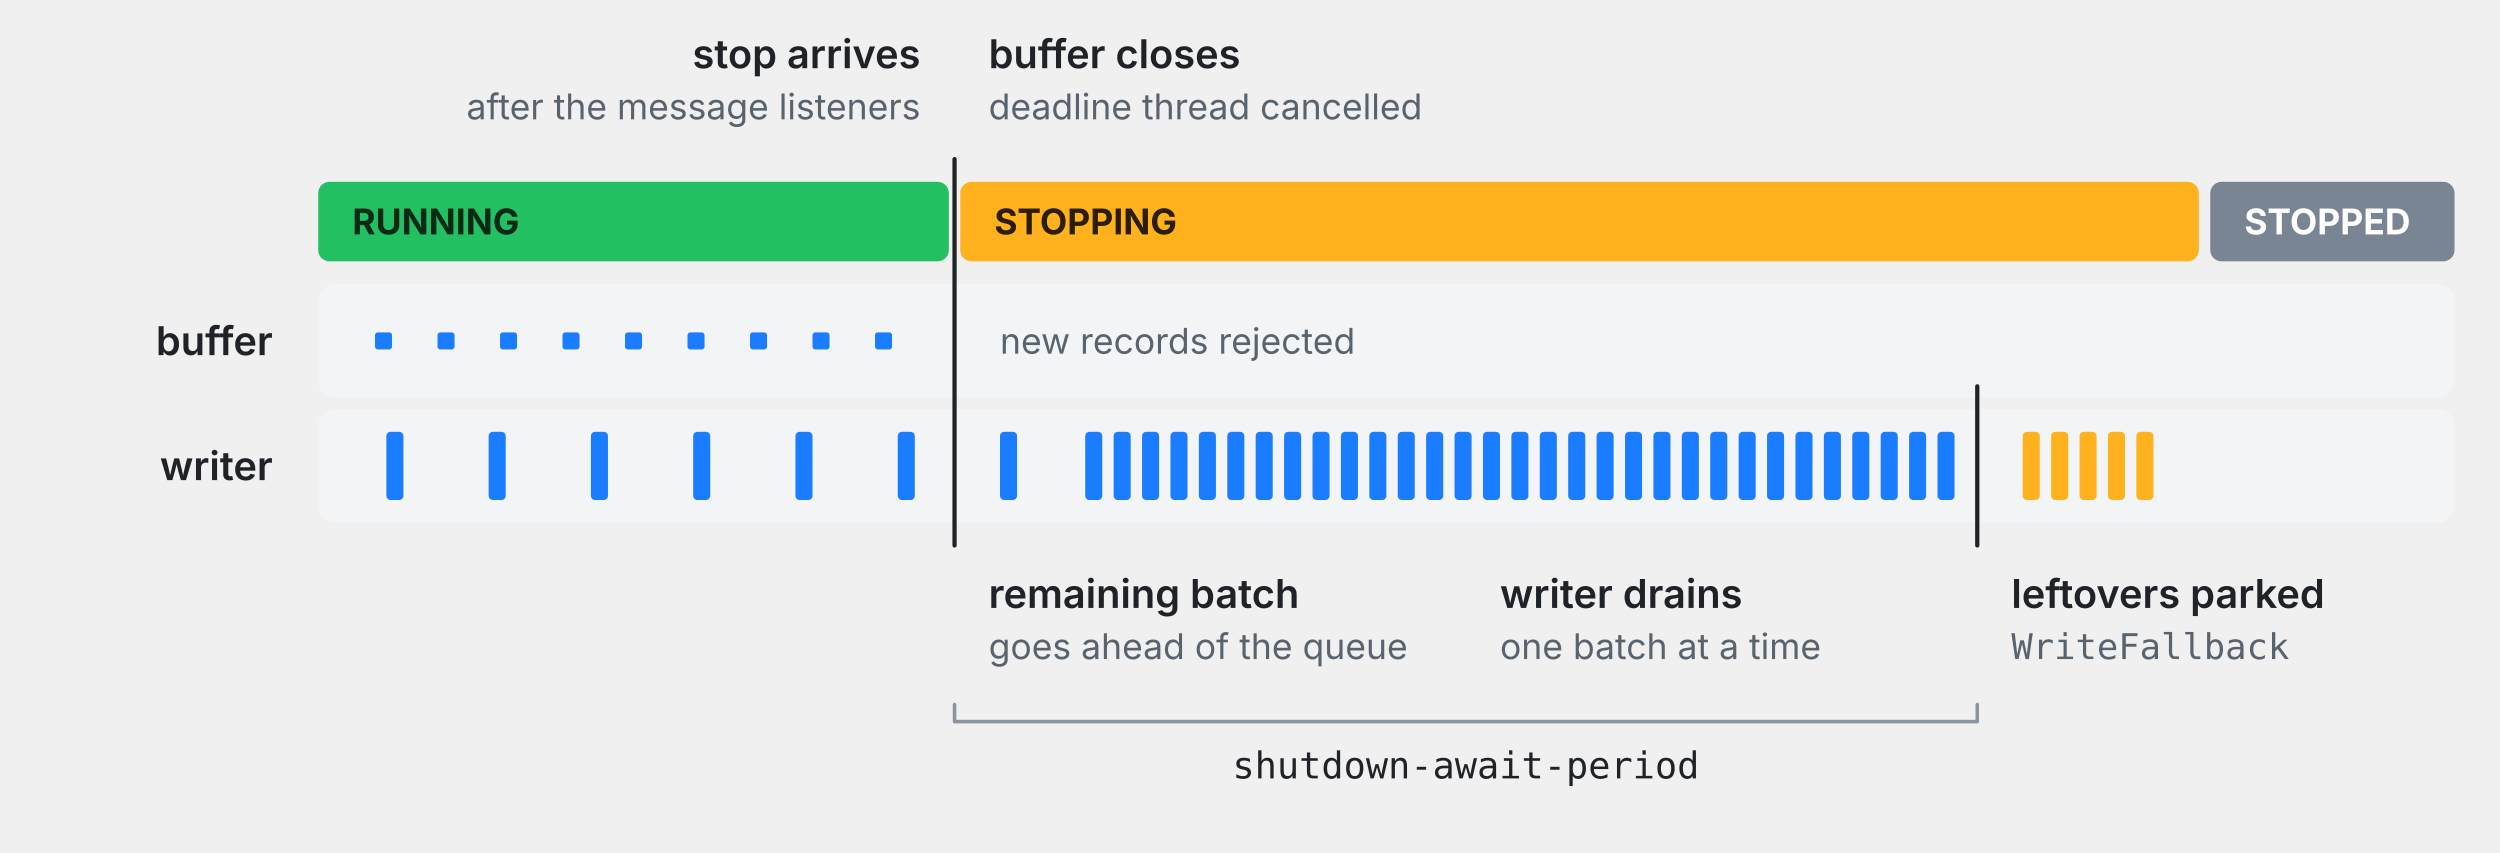
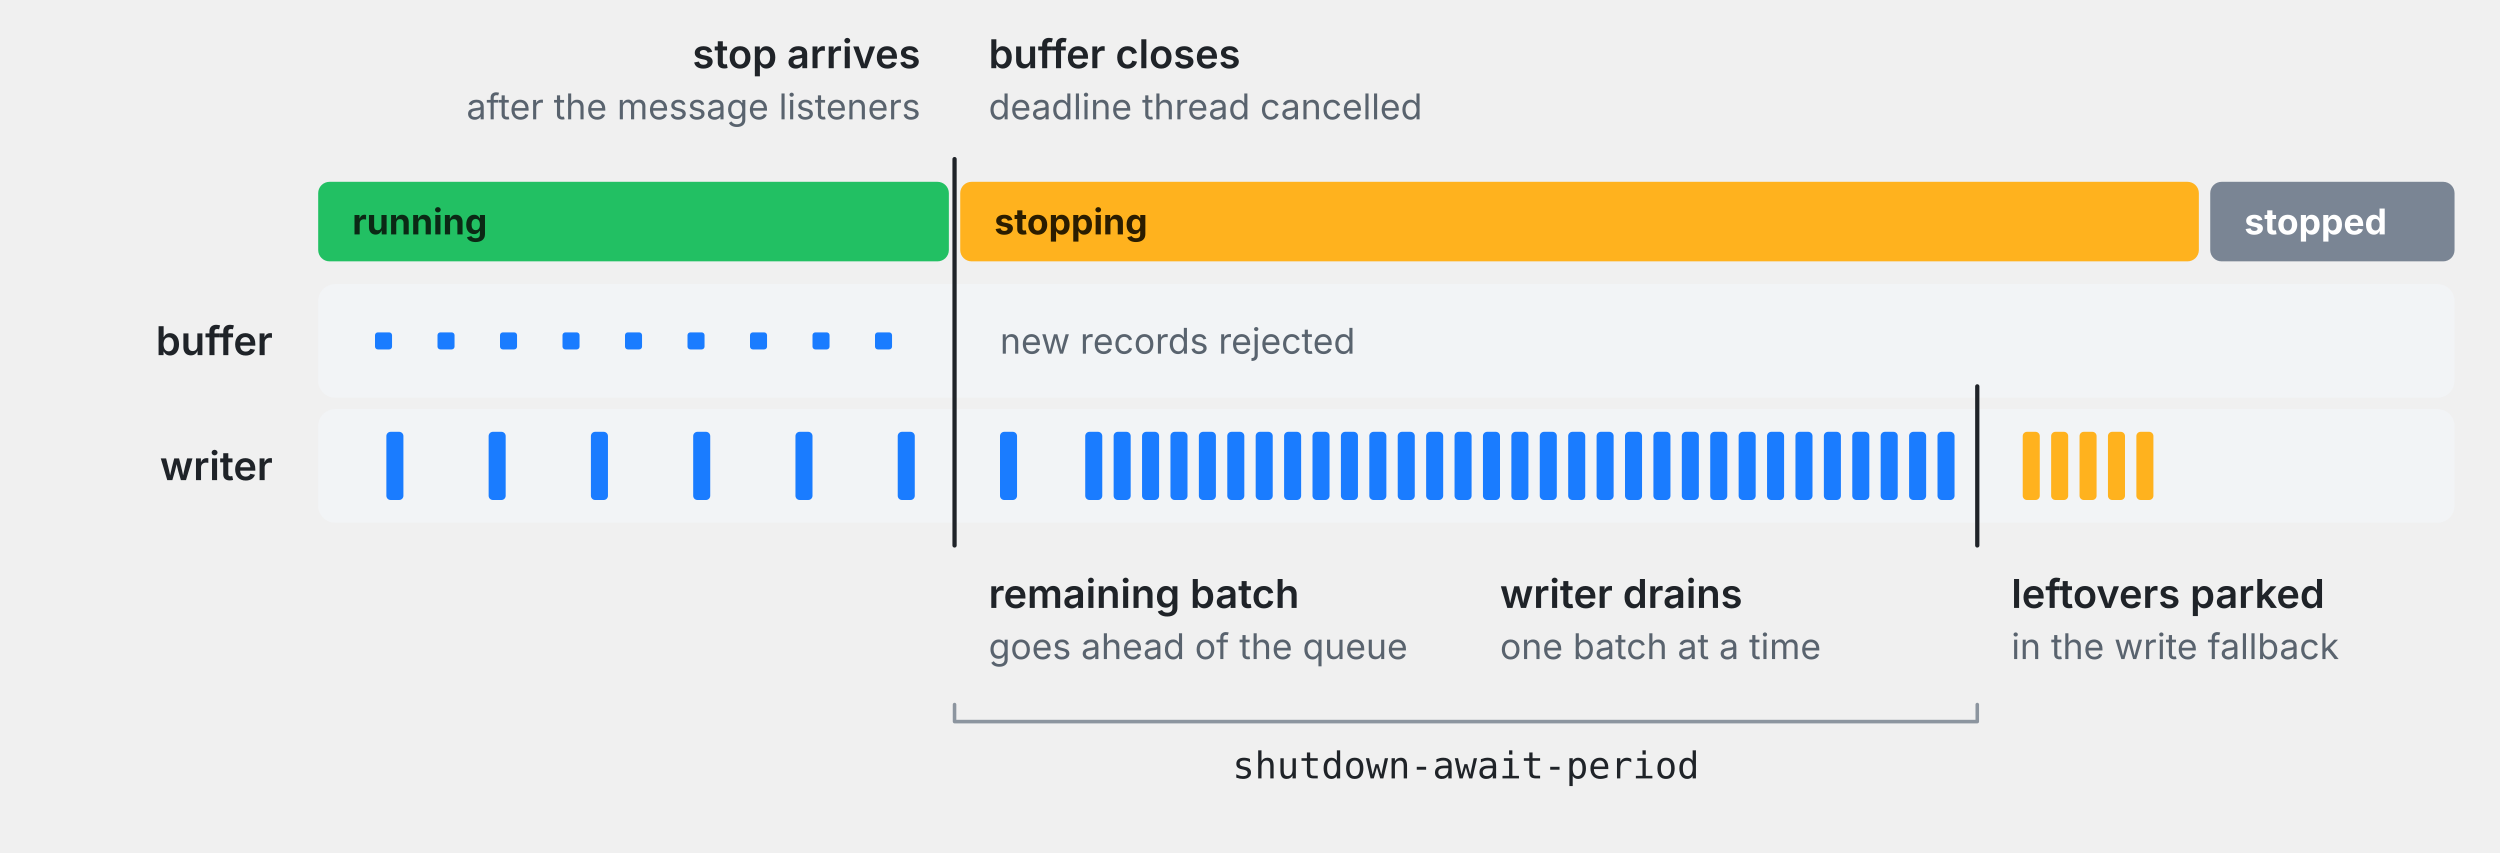
<svg xmlns="http://www.w3.org/2000/svg" viewBox="0 0 880 300" width="880" height="300" role="img">
  <rect x="112.0" y="64.0" width="222.0" height="28.0" rx="4" fill="#22C063" />
-   <text x="124.0" y="82.5" font-family="-apple-system, BlinkMacSystemFont, 'Segoe UI', Inter, Helvetica, Arial, sans-serif" font-size="12.5" font-weight="650" fill="#0B2915" text-anchor="start">RUNNING</text>
+   <text x="124.0" y="82.5" font-family="-apple-system, BlinkMacSystemFont, 'Segoe UI', Inter, Helvetica, Arial, sans-serif" font-size="12.5" font-weight="650" fill="#0B2915" text-anchor="start">running</text>
  <rect x="338.0" y="64.0" width="436.0" height="28.0" rx="4" fill="#FFB21E" />
-   <text x="350.0" y="82.5" font-family="-apple-system, BlinkMacSystemFont, 'Segoe UI', Inter, Helvetica, Arial, sans-serif" font-size="12.5" font-weight="650" fill="#2B1D00" text-anchor="start">STOPPING</text>
+   <text x="350.0" y="82.5" font-family="-apple-system, BlinkMacSystemFont, 'Segoe UI', Inter, Helvetica, Arial, sans-serif" font-size="12.5" font-weight="650" fill="#2B1D00" text-anchor="start">stopping</text>
  <rect x="778.0" y="64.0" width="86.0" height="28.0" rx="4" fill="#7A8594" />
-   <text x="790.0" y="82.5" font-family="-apple-system, BlinkMacSystemFont, 'Segoe UI', Inter, Helvetica, Arial, sans-serif" font-size="12.5" font-weight="650" fill="#FFFFFF" text-anchor="start">STOPPED</text>
+   <text x="790.0" y="82.5" font-family="-apple-system, BlinkMacSystemFont, 'Segoe UI', Inter, Helvetica, Arial, sans-serif" font-size="12.5" font-weight="650" fill="#FFFFFF" text-anchor="start">stopped</text>
  <text x="96.0" y="125.0" font-family="-apple-system, BlinkMacSystemFont, 'Segoe UI', Inter, Helvetica, Arial, sans-serif" font-size="14" font-weight="600" fill="#1F2328" text-anchor="end">buffer</text>
  <text x="96.0" y="169.0" font-family="-apple-system, BlinkMacSystemFont, 'Segoe UI', Inter, Helvetica, Arial, sans-serif" font-size="14" font-weight="600" fill="#1F2328" text-anchor="end">writer</text>
  <rect x="112.0" y="100.0" width="752.0" height="40.0" rx="6" fill="#F2F4F6" />
  <rect x="112.0" y="144.0" width="752.0" height="40.0" rx="6" fill="#F2F4F6" />
  <rect x="132.0" y="117.0" width="6.0" height="6.0" rx="1" fill="#1A7CFF" />
  <rect x="154.0" y="117.0" width="6.0" height="6.0" rx="1" fill="#1A7CFF" />
  <rect x="176.0" y="117.0" width="6.0" height="6.0" rx="1" fill="#1A7CFF" />
  <rect x="198.0" y="117.0" width="6.0" height="6.0" rx="1" fill="#1A7CFF" />
  <rect x="220.0" y="117.0" width="6.0" height="6.0" rx="1" fill="#1A7CFF" />
  <rect x="242.0" y="117.0" width="6.0" height="6.0" rx="1" fill="#1A7CFF" />
  <rect x="264.0" y="117.0" width="6.0" height="6.0" rx="1" fill="#1A7CFF" />
  <rect x="286.0" y="117.0" width="6.0" height="6.0" rx="1" fill="#1A7CFF" />
  <rect x="308.0" y="117.0" width="6.0" height="6.0" rx="1" fill="#1A7CFF" />
  <text x="352.0" y="124.5" font-family="-apple-system, BlinkMacSystemFont, 'Segoe UI', Inter, Helvetica, Arial, sans-serif" font-size="12.5" font-weight="400" fill="#59636E" text-anchor="start">new records rejected</text>
  <rect x="136.0" y="152.0" width="6.0" height="24.0" rx="1.5" fill="#1A7CFF" />
  <rect x="172.0" y="152.0" width="6.0" height="24.0" rx="1.5" fill="#1A7CFF" />
  <rect x="208.0" y="152.0" width="6.0" height="24.0" rx="1.5" fill="#1A7CFF" />
  <rect x="244.0" y="152.0" width="6.0" height="24.0" rx="1.5" fill="#1A7CFF" />
  <rect x="280.0" y="152.0" width="6.0" height="24.0" rx="1.5" fill="#1A7CFF" />
  <rect x="316.0" y="152.0" width="6.0" height="24.0" rx="1.5" fill="#1A7CFF" />
  <rect x="352.0" y="152.0" width="6.0" height="24.0" rx="1.5" fill="#1A7CFF" />
  <rect x="382.0" y="152.0" width="6.0" height="24.0" rx="1.5" fill="#1A7CFF" />
  <rect x="392.0" y="152.0" width="6.0" height="24.0" rx="1.5" fill="#1A7CFF" />
  <rect x="402.0" y="152.0" width="6.0" height="24.0" rx="1.5" fill="#1A7CFF" />
  <rect x="412.0" y="152.0" width="6.0" height="24.0" rx="1.5" fill="#1A7CFF" />
  <rect x="422.0" y="152.0" width="6.0" height="24.0" rx="1.5" fill="#1A7CFF" />
  <rect x="432.0" y="152.0" width="6.0" height="24.0" rx="1.5" fill="#1A7CFF" />
  <rect x="442.0" y="152.0" width="6.0" height="24.0" rx="1.5" fill="#1A7CFF" />
  <rect x="452.0" y="152.0" width="6.0" height="24.0" rx="1.5" fill="#1A7CFF" />
  <rect x="462.0" y="152.0" width="6.0" height="24.0" rx="1.5" fill="#1A7CFF" />
  <rect x="472.0" y="152.0" width="6.0" height="24.0" rx="1.5" fill="#1A7CFF" />
  <rect x="482.0" y="152.0" width="6.0" height="24.0" rx="1.5" fill="#1A7CFF" />
  <rect x="492.0" y="152.0" width="6.0" height="24.0" rx="1.5" fill="#1A7CFF" />
  <rect x="502.0" y="152.0" width="6.0" height="24.0" rx="1.5" fill="#1A7CFF" />
  <rect x="512.0" y="152.0" width="6.0" height="24.0" rx="1.5" fill="#1A7CFF" />
  <rect x="522.0" y="152.0" width="6.0" height="24.0" rx="1.5" fill="#1A7CFF" />
  <rect x="532.0" y="152.0" width="6.0" height="24.0" rx="1.5" fill="#1A7CFF" />
  <rect x="542.0" y="152.0" width="6.0" height="24.0" rx="1.5" fill="#1A7CFF" />
  <rect x="552.0" y="152.0" width="6.0" height="24.0" rx="1.5" fill="#1A7CFF" />
  <rect x="562.0" y="152.0" width="6.0" height="24.0" rx="1.5" fill="#1A7CFF" />
  <rect x="572.0" y="152.0" width="6.0" height="24.0" rx="1.5" fill="#1A7CFF" />
  <rect x="582.0" y="152.0" width="6.0" height="24.0" rx="1.5" fill="#1A7CFF" />
  <rect x="592.0" y="152.0" width="6.0" height="24.0" rx="1.5" fill="#1A7CFF" />
  <rect x="602.0" y="152.0" width="6.0" height="24.0" rx="1.5" fill="#1A7CFF" />
  <rect x="612.0" y="152.0" width="6.0" height="24.0" rx="1.5" fill="#1A7CFF" />
  <rect x="622.0" y="152.0" width="6.0" height="24.0" rx="1.5" fill="#1A7CFF" />
  <rect x="632.0" y="152.0" width="6.0" height="24.0" rx="1.5" fill="#1A7CFF" />
  <rect x="642.0" y="152.0" width="6.0" height="24.0" rx="1.5" fill="#1A7CFF" />
  <rect x="652.0" y="152.0" width="6.0" height="24.0" rx="1.5" fill="#1A7CFF" />
  <rect x="662.0" y="152.0" width="6.0" height="24.0" rx="1.5" fill="#1A7CFF" />
  <rect x="672.0" y="152.0" width="6.0" height="24.0" rx="1.5" fill="#1A7CFF" />
  <rect x="682.0" y="152.0" width="6.0" height="24.0" rx="1.5" fill="#1A7CFF" />
  <rect x="712.0" y="152.0" width="6.0" height="24.0" rx="1.5" fill="#FFB21E" />
  <rect x="722.0" y="152.0" width="6.0" height="24.0" rx="1.5" fill="#FFB21E" />
  <rect x="732.0" y="152.0" width="6.0" height="24.0" rx="1.5" fill="#FFB21E" />
  <rect x="742.0" y="152.0" width="6.0" height="24.0" rx="1.5" fill="#FFB21E" />
  <rect x="752.0" y="152.0" width="6.0" height="24.0" rx="1.5" fill="#FFB21E" />
  <path d="M336,56 L336,192" stroke="#1F2328" stroke-width="1.5" fill="none" stroke-linecap="round" stroke-linejoin="round" />
  <path d="M696,136 L696,192" stroke="#1F2328" stroke-width="1.5" fill="none" stroke-linecap="round" stroke-linejoin="round" />
  <text x="324.0" y="24.0" font-family="-apple-system, BlinkMacSystemFont, 'Segoe UI', Inter, Helvetica, Arial, sans-serif" font-size="14" font-weight="600" fill="#1F2328" text-anchor="end">stop arrives</text>
  <text x="324.0" y="42.0" font-family="-apple-system, BlinkMacSystemFont, 'Segoe UI', Inter, Helvetica, Arial, sans-serif" font-size="12.5" font-weight="400" fill="#59636E" text-anchor="end">after the message listeners</text>
  <text x="348.0" y="24.0" font-family="-apple-system, BlinkMacSystemFont, 'Segoe UI', Inter, Helvetica, Arial, sans-serif" font-size="14" font-weight="600" fill="#1F2328" text-anchor="start">buffer closes</text>
  <text x="348.0" y="42.0" font-family="-apple-system, BlinkMacSystemFont, 'Segoe UI', Inter, Helvetica, Arial, sans-serif" font-size="12.5" font-weight="400" fill="#59636E" text-anchor="start">deadline thread cancelled</text>
  <text x="348.0" y="214.0" font-family="-apple-system, BlinkMacSystemFont, 'Segoe UI', Inter, Helvetica, Arial, sans-serif" font-size="14" font-weight="600" fill="#1F2328" text-anchor="start">remaining batch</text>
  <text x="348.0" y="232.0" font-family="-apple-system, BlinkMacSystemFont, 'Segoe UI', Inter, Helvetica, Arial, sans-serif" font-size="12.5" font-weight="400" fill="#59636E" text-anchor="start">goes ahead of the queue</text>
  <text x="528.0" y="214.0" font-family="-apple-system, BlinkMacSystemFont, 'Segoe UI', Inter, Helvetica, Arial, sans-serif" font-size="14" font-weight="600" fill="#1F2328" text-anchor="start">writer drains</text>
  <text x="528.0" y="232.0" font-family="-apple-system, BlinkMacSystemFont, 'Segoe UI', Inter, Helvetica, Arial, sans-serif" font-size="12.5" font-weight="400" fill="#59636E" text-anchor="start">one batch at a time</text>
  <text x="708.0" y="214.0" font-family="-apple-system, BlinkMacSystemFont, 'Segoe UI', Inter, Helvetica, Arial, sans-serif" font-size="14" font-weight="600" fill="#1F2328" text-anchor="start">leftovers parked</text>
-   <text x="708.0" y="232.0" font-family="ui-monospace, SFMono-Regular, 'SF Mono', Menlo, Consolas, monospace" font-size="12.5" font-weight="400" fill="#59636E" text-anchor="start">WriteFallback</text>
+   <text x="708.0" y="232.0" font-family="-apple-system, BlinkMacSystemFont, 'Segoe UI', Inter, Helvetica, Arial, sans-serif" font-size="12.5" font-weight="400" fill="#59636E" text-anchor="start">in the write fallback</text>
  <path d="M336,248 L336,254 L696,254 L696,248" stroke="#8C959F" stroke-width="1.25" fill="none" stroke-linecap="round" stroke-linejoin="round" />
  <text x="516.0" y="274.0" font-family="ui-monospace, SFMono-Regular, 'SF Mono', Menlo, Consolas, monospace" font-size="13" font-weight="400" fill="#1F2328" text-anchor="middle">shutdown-await-period</text>
</svg>
